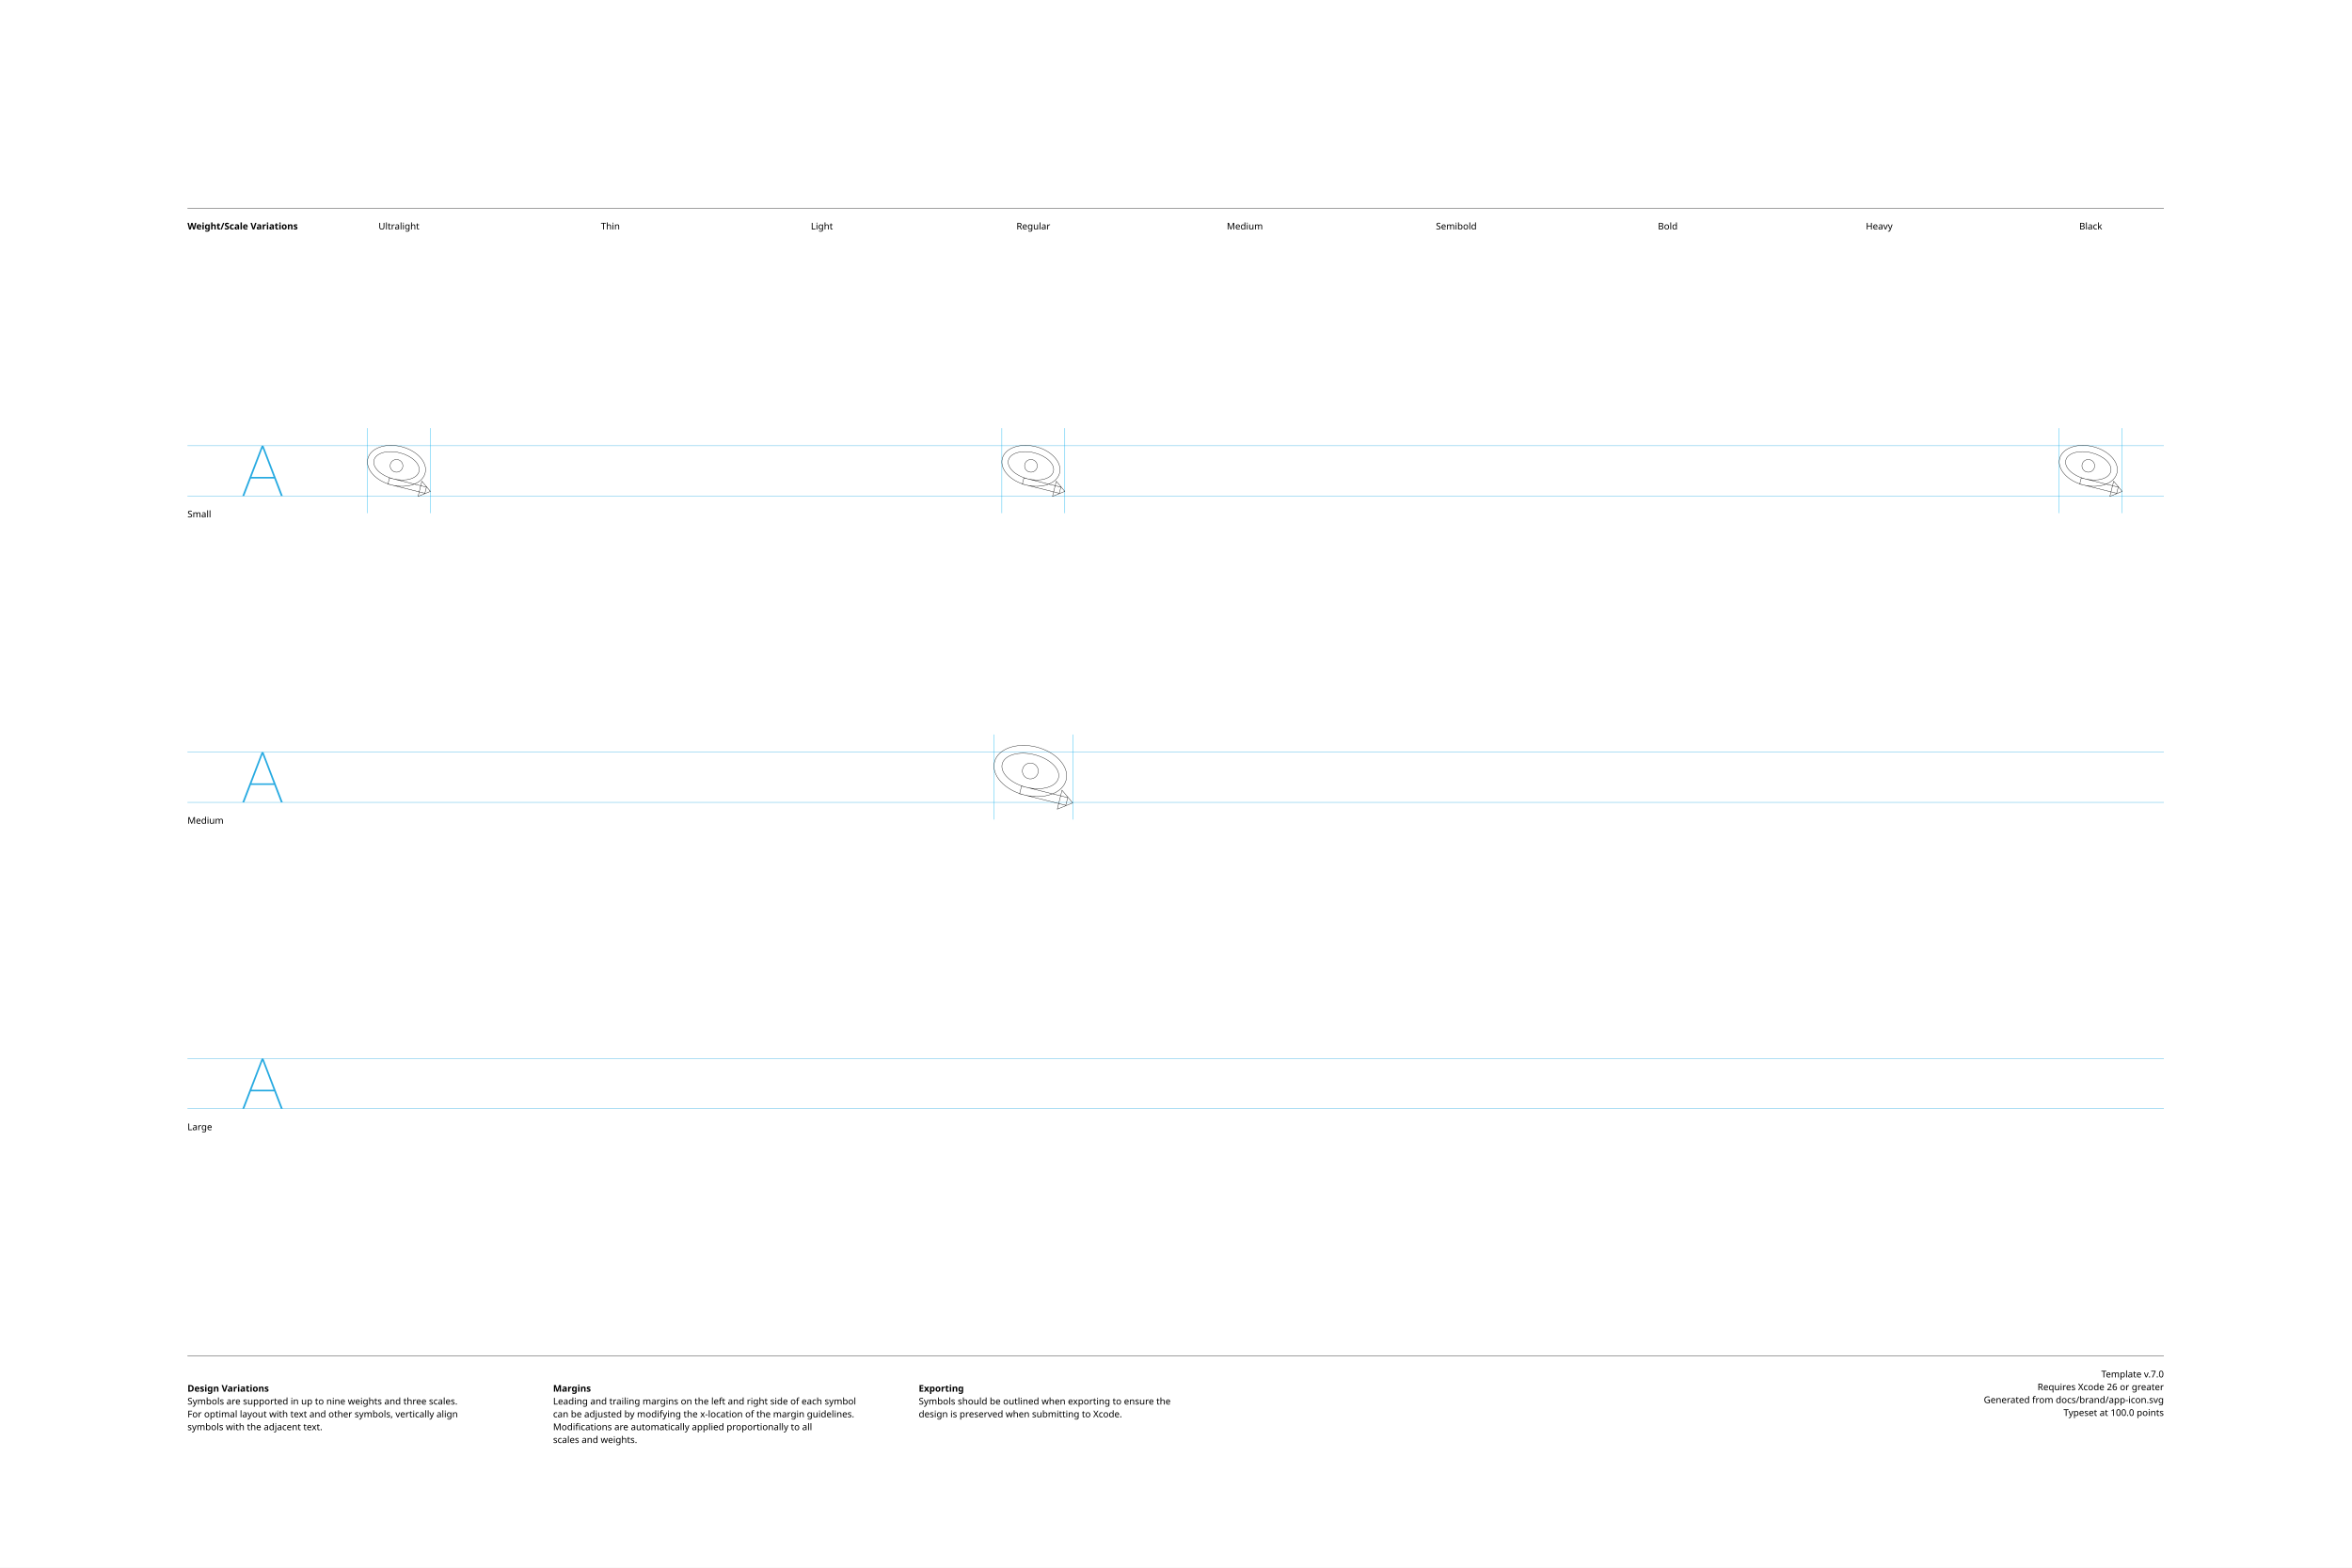
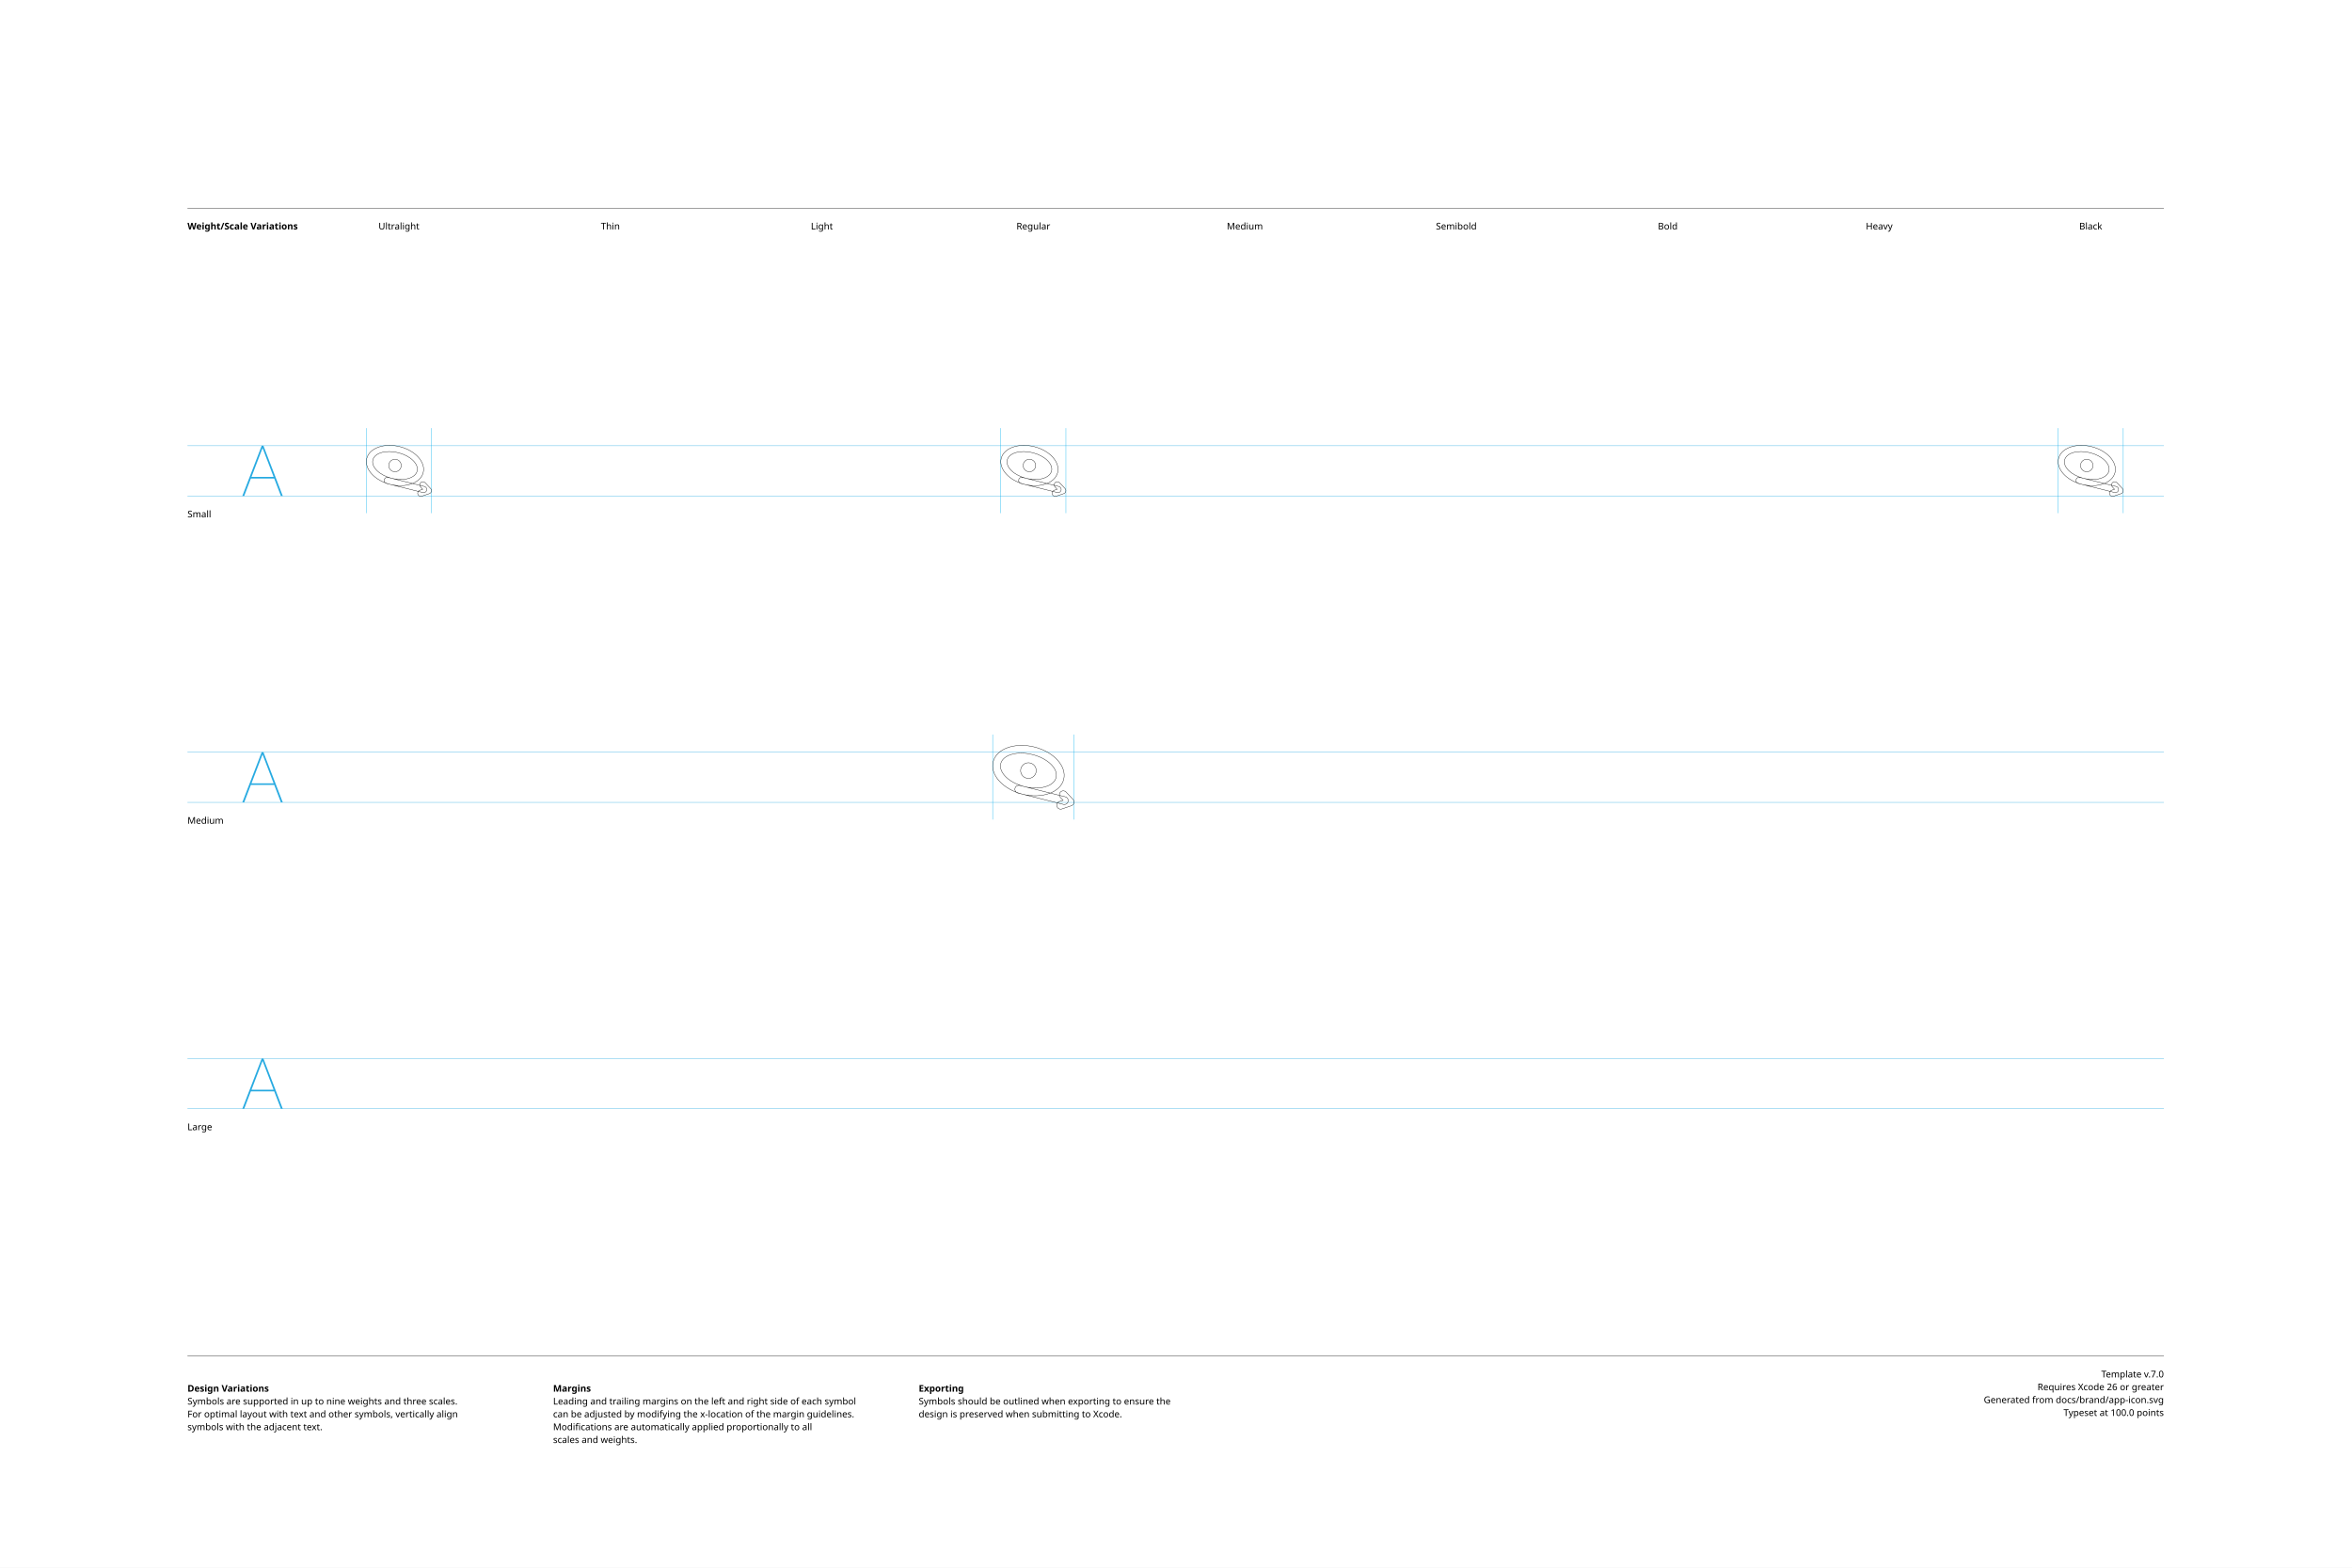
<svg xmlns="http://www.w3.org/2000/svg" version="1.1" viewBox="0 0 3300 2200">
  <style>.defaults {-sfsymbols-variable-value-mode:color;-sfsymbols-draw-reverses-motion-groups:true}

.monochrome-0 {-sfsymbols-motion-group:0;-sfsymbols-layer-tags:564789760d3a318d}

.multicolor-0:tintColor {-sfsymbols-motion-group:0;-sfsymbols-layer-tags:564789760d3a318d}

.hierarchical-0:primary {-sfsymbols-motion-group:0;-sfsymbols-layer-tags:564789760d3a318d}

.SFSymbolsPreviewWireframe {fill:none;opacity:1.0;stroke:black;stroke-width:0.5}
</style>
  <g id="Notes">
    <rect height="2200" id="artboard" style="fill:white;opacity:1" width="3300" x="0" y="0" />
    <line style="fill:none;stroke:black;opacity:1;stroke-width:0.5;" x1="263" x2="3036" y1="292" y2="292" />
    <text style="stroke:none;fill:black;font-family:sans-serif;font-size:13;font-weight:bold;" transform="matrix(1 0 0 1 263 322)">Weight/Scale Variations</text>
    <text style="stroke:none;fill:black;font-family:sans-serif;font-size:13;text-anchor:middle;" transform="matrix(1 0 0 1 559.711 322)">Ultralight</text>
    <text style="stroke:none;fill:black;font-family:sans-serif;font-size:13;text-anchor:middle;" transform="matrix(1 0 0 1 856.422 322)">Thin</text>
    <text style="stroke:none;fill:black;font-family:sans-serif;font-size:13;text-anchor:middle;" transform="matrix(1 0 0 1 1153.13 322)">Light</text>
    <text style="stroke:none;fill:black;font-family:sans-serif;font-size:13;text-anchor:middle;" transform="matrix(1 0 0 1 1449.84 322)">Regular</text>
    <text style="stroke:none;fill:black;font-family:sans-serif;font-size:13;text-anchor:middle;" transform="matrix(1 0 0 1 1746.56 322)">Medium</text>
    <text style="stroke:none;fill:black;font-family:sans-serif;font-size:13;text-anchor:middle;" transform="matrix(1 0 0 1 2043.27 322)">Semibold</text>
    <text style="stroke:none;fill:black;font-family:sans-serif;font-size:13;text-anchor:middle;" transform="matrix(1 0 0 1 2339.98 322)">Bold</text>
    <text style="stroke:none;fill:black;font-family:sans-serif;font-size:13;text-anchor:middle;" transform="matrix(1 0 0 1 2636.69 322)">Heavy</text>
    <text style="stroke:none;fill:black;font-family:sans-serif;font-size:13;text-anchor:middle;" transform="matrix(1 0 0 1 2933.4 322)">Black</text>
    <line style="fill:none;stroke:black;opacity:1;stroke-width:0.5;" x1="263" x2="3036" y1="1903" y2="1903" />
    <text style="stroke:none;fill:black;font-family:sans-serif;font-size:13;font-weight:bold;" transform="matrix(1 0 0 1 263 1953)">Design Variations</text>
    <text style="stroke:none;fill:black;font-family:sans-serif;font-size:13;" transform="matrix(1 0 0 1 263 1971)">Symbols are supported in up to nine weights and three scales.</text>
    <text style="stroke:none;fill:black;font-family:sans-serif;font-size:13;" transform="matrix(1 0 0 1 263 1989)">For optimal layout with text and other symbols, vertically align</text>
    <text style="stroke:none;fill:black;font-family:sans-serif;font-size:13;" transform="matrix(1 0 0 1 263 2007)">symbols with the adjacent text.</text>
    <text style="stroke:none;fill:black;font-family:sans-serif;font-size:13;font-weight:bold;" transform="matrix(1 0 0 1 776 1953)">Margins</text>
    <text style="stroke:none;fill:black;font-family:sans-serif;font-size:13;" transform="matrix(1 0 0 1 776 1971)">Leading and trailing margins on the left and right side of each symbol</text>
    <text style="stroke:none;fill:black;font-family:sans-serif;font-size:13;" transform="matrix(1 0 0 1 776 1989)">can be adjusted by modifying the x-location of the margin guidelines.</text>
    <text style="stroke:none;fill:black;font-family:sans-serif;font-size:13;" transform="matrix(1 0 0 1 776 2007)">Modifications are automatically applied proportionally to all</text>
    <text style="stroke:none;fill:black;font-family:sans-serif;font-size:13;" transform="matrix(1 0 0 1 776 2025)">scales and weights.</text>
    <text style="stroke:none;fill:black;font-family:sans-serif;font-size:13;font-weight:bold;" transform="matrix(1 0 0 1 1289 1953)">Exporting</text>
    <text style="stroke:none;fill:black;font-family:sans-serif;font-size:13;" transform="matrix(1 0 0 1 1289 1971)">Symbols should be outlined when exporting to ensure the</text>
    <text style="stroke:none;fill:black;font-family:sans-serif;font-size:13;" transform="matrix(1 0 0 1 1289 1989)">design is preserved when submitting to Xcode.</text>
    <text id="template-version" style="stroke:none;fill:black;font-family:sans-serif;font-size:13;text-anchor:end;" transform="matrix(1 0 0 1 3036 1933)">Template v.7.0</text>
    <text style="stroke:none;fill:black;font-family:sans-serif;font-size:13;text-anchor:end;" transform="matrix(1 0 0 1 3036 1951)">Requires Xcode 26 or greater</text>
    <text id="descriptive-name" style="stroke:none;fill:black;font-family:sans-serif;font-size:13;text-anchor:end;" transform="matrix(1 0 0 1 3036 1969)">Generated from docs/brand/app-icon.svg</text>
    <text style="stroke:none;fill:black;font-family:sans-serif;font-size:13;text-anchor:end;" transform="matrix(1 0 0 1 3036 1987)">Typeset at 100.0 points</text>
    <text style="stroke:none;fill:black;font-family:sans-serif;font-size:13;" transform="matrix(1 0 0 1 263 726)">Small</text>
    <text style="stroke:none;fill:black;font-family:sans-serif;font-size:13;" transform="matrix(1 0 0 1 263 1156)">Medium</text>
    <text style="stroke:none;fill:black;font-family:sans-serif;font-size:13;" transform="matrix(1 0 0 1 263 1586)">Large</text>
  </g>
  <g id="Guides">
    <g id="H-reference" style="fill:#27AAE1;stroke:none;" transform="matrix(1 0 0 1 339 696)">
      <path d="M0.994 0L3.638 0L29.328-67.132L30.03-67.132L30.03-70.459L28.123-70.459ZM11.688-24.48L46.981-24.48L46.231-26.729L12.438-26.729ZM55.12 0L57.764 0L30.638-70.459L29.433-70.459L29.433-67.132Z" />
    </g>
    <line id="Baseline-S" style="fill:none;stroke:#27AAE1;opacity:1;stroke-width:0.5;" x1="263" x2="3036" y1="696" y2="696" />
    <line id="Capline-S" style="fill:none;stroke:#27AAE1;opacity:1;stroke-width:0.5;" x1="263" x2="3036" y1="625.541" y2="625.541" />
    <g id="H-reference" style="fill:#27AAE1;stroke:none;" transform="matrix(1 0 0 1 339 1126)">
      <path d="M0.994 0L3.638 0L29.328-67.132L30.03-67.132L30.03-70.459L28.123-70.459ZM11.688-24.48L46.981-24.48L46.231-26.729L12.438-26.729ZM55.12 0L57.764 0L30.638-70.459L29.433-70.459L29.433-67.132Z" />
    </g>
    <line id="Baseline-M" style="fill:none;stroke:#27AAE1;opacity:1;stroke-width:0.5;" x1="263" x2="3036" y1="1126" y2="1126" />
    <line id="Capline-M" style="fill:none;stroke:#27AAE1;opacity:1;stroke-width:0.5;" x1="263" x2="3036" y1="1055.54" y2="1055.54" />
    <g id="H-reference" style="fill:#27AAE1;stroke:none;" transform="matrix(1 0 0 1 339 1556)">
      <path d="M0.994 0L3.638 0L29.328-67.132L30.03-67.132L30.03-70.459L28.123-70.459ZM11.688-24.48L46.981-24.48L46.231-26.729L12.438-26.729ZM55.12 0L57.764 0L30.638-70.459L29.433-70.459L29.433-67.132Z" />
    </g>
    <line id="Baseline-L" style="fill:none;stroke:#27AAE1;opacity:1;stroke-width:0.5;" x1="263" x2="3036" y1="1556" y2="1556" />
    <line id="Capline-L" style="fill:none;stroke:#27AAE1;opacity:1;stroke-width:0.5;" x1="263" x2="3036" y1="1485.54" y2="1485.54" />
-     <line id="right-margin-Regular-M" style="fill:none;stroke:#00AEEF;stroke-width:0.5;opacity:1.0;" x1="1505.06" x2="1505.06" y1="1030.79" y2="1150.12" />
-     <line id="left-margin-Regular-M" style="fill:none;stroke:#00AEEF;stroke-width:0.5;opacity:1.0;" x1="1394.63" x2="1394.63" y1="1030.79" y2="1150.12" />
-     <line id="right-margin-Black-S" style="fill:none;stroke:#00AEEF;stroke-width:0.5;opacity:1.0;" x1="2977.572" x2="2977.572" y1="600.785" y2="720.121" />
-     <line id="left-margin-Black-S" style="fill:none;stroke:#00AEEF;stroke-width:0.5;opacity:1.0;" x1="2889.228" x2="2889.228" y1="600.785" y2="720.121" />
-     <line id="right-margin-Regular-S" style="fill:none;stroke:#00AEEF;stroke-width:0.5;opacity:1.0;" x1="1494.017" x2="1494.017" y1="600.785" y2="720.121" />
-     <line id="left-margin-Regular-S" style="fill:none;stroke:#00AEEF;stroke-width:0.5;opacity:1.0;" x1="1405.673" x2="1405.673" y1="600.785" y2="720.121" />
-     <line id="right-margin-Ultralight-S" style="fill:none;stroke:#00AEEF;stroke-width:0.5;opacity:1.0;" x1="603.883" x2="603.883" y1="600.785" y2="720.121" />
-     <line id="left-margin-Ultralight-S" style="fill:none;stroke:#00AEEF;stroke-width:0.5;opacity:1.0;" x1="515.539" x2="515.539" y1="600.785" y2="720.121" />
+     <line id="right-margin-Regular-M" style="fill:none;stroke:#00AEEF;stroke-width:0.5;opacity:1.0;" x1="1506.942" x2="1506.942" y1="1030.79" y2="1150.12" />
+     <line id="left-margin-Regular-M" style="fill:none;stroke:#00AEEF;stroke-width:0.5;opacity:1.0;" x1="1392.748" x2="1392.748" y1="1030.79" y2="1150.12" />
+     <line id="right-margin-Black-S" style="fill:none;stroke:#00AEEF;stroke-width:0.5;opacity:1.0;" x1="2979.077" x2="2979.077" y1="600.785" y2="720.121" />
+     <line id="left-margin-Black-S" style="fill:none;stroke:#00AEEF;stroke-width:0.5;opacity:1.0;" x1="2887.723" x2="2887.723" y1="600.785" y2="720.121" />
+     <line id="right-margin-Regular-S" style="fill:none;stroke:#00AEEF;stroke-width:0.5;opacity:1.0;" x1="1495.522" x2="1495.522" y1="600.785" y2="720.121" />
+     <line id="left-margin-Regular-S" style="fill:none;stroke:#00AEEF;stroke-width:0.5;opacity:1.0;" x1="1404.168" x2="1404.168" y1="600.785" y2="720.121" />
+     <line id="right-margin-Ultralight-S" style="fill:none;stroke:#00AEEF;stroke-width:0.5;opacity:1.0;" x1="605.388" x2="605.388" y1="600.785" y2="720.121" />
+     <line id="left-margin-Ultralight-S" style="fill:none;stroke:#00AEEF;stroke-width:0.5;opacity:1.0;" x1="514.034" x2="514.034" y1="600.785" y2="720.121" />
  </g>
  <g id="Symbols">
-     <g id="Regular-M" transform="matrix(1 0 0 1 1394.63 1126)">
-       <path class="monochrome-0 multicolor-0:tintColor hierarchical-0:primary SFSymbolsPreviewWireframe" d="M101.268 -31.52C96.632 -12.929 70.361 -3.471 42.589 -10.395C14.816 -17.32 -3.94 -38.004 0.696 -56.596C5.331 -75.187 31.602 -84.645 59.375 -77.72C87.147 -70.796 105.903 -50.111 101.268 -31.52ZM90.462 -34.214C93.61 -46.838 78.485 -61.479 56.681 -66.915C34.876 -72.352 14.648 -66.525 11.501 -53.902C8.353 -41.278 23.478 -26.637 45.283 -21.201C67.087 -15.764 87.315 -21.59 90.462 -34.214ZM61.787 -41.364C60.299 -35.396 54.255 -31.765 48.288 -33.253C42.32 -34.74 38.689 -40.784 40.176 -46.752C41.664 -52.72 47.708 -56.351 53.676 -54.863C59.643 -53.375 63.275 -47.331 61.787 -41.364ZM38.633 -22.858L103.465 -6.694L100.771 4.111L35.939 -12.053ZM110.43 0.781L88.828 9.52L95.46 -17.077Z" />
+     <g id="Regular-M" transform="matrix(1 0 0 1 1392.748 1126)">
+       <path class="monochrome-0 multicolor-0:tintColor hierarchical-0:primary SFSymbolsPreviewWireframe" d="M99.693 -32.266C95.13 -13.965 69.268 -4.654 41.928 -11.471C14.589 -18.287 -3.875 -38.649 0.688 -56.951C5.251 -75.253 31.113 -84.563 58.453 -77.747C85.792 -70.93 104.256 -50.568 99.693 -32.266ZM89.056 -34.918C92.154 -47.345 77.265 -61.758 55.8 -67.11C34.336 -72.461 14.423 -66.726 11.325 -54.299C8.226 -41.872 23.115 -27.459 44.58 -22.107C66.045 -16.756 85.957 -22.491 89.056 -34.918ZM60.827 -41.957C59.362 -36.082 53.413 -32.507 47.538 -33.972C41.664 -35.436 38.089 -41.386 39.553 -47.261C41.018 -53.135 46.968 -56.71 52.842 -55.245C58.717 -53.781 62.292 -47.831 60.827 -41.957ZM38.034 -23.74L101.856 -7.827C104.793 -7.095 106.58 -4.12 105.848 -1.183C105.116 1.755 102.141 3.542 99.204 2.81L35.382 -13.103C32.445 -13.835 30.658 -16.81 31.39 -19.747C32.122 -22.684 35.097 -24.472 38.034 -23.74ZM103.084 -14.445L112.703 -4.225C113.982 -2.867 114.482 -0.952 114.03 0.857C113.579 2.667 112.239 4.123 110.472 4.722L97.181 9.23C94.314 10.202 91.202 8.667 90.23 5.8C89.258 2.933 90.793 -0.179 93.66 -1.152L98.877 -2.921L95.101 -6.932C93.027 -9.136 93.132 -12.605 95.336 -14.68C97.541 -16.755 101.009 -16.65 103.084 -14.445Z" />
    </g>
-     <g id="Black-S" transform="matrix(1 0 0 1 2889.228 696)">
-       <path class="monochrome-0 multicolor-0:tintColor hierarchical-0:primary SFSymbolsPreviewWireframe" d="M81.014 -32.262C77.306 -17.389 56.289 -9.823 34.071 -15.362C11.853 -20.902 -3.152 -37.449 0.556 -52.322C4.265 -67.195 25.282 -74.762 47.5 -69.222C69.718 -63.683 84.722 -47.135 81.014 -32.262ZM72.37 -34.417C74.888 -44.516 62.788 -56.229 45.345 -60.578C27.901 -64.927 11.719 -60.266 9.201 -50.167C6.683 -40.068 18.782 -28.356 36.226 -24.006C53.67 -19.657 69.852 -24.318 72.37 -34.417ZM49.43 -40.137C48.239 -35.363 43.404 -32.458 38.63 -33.648C33.856 -34.838 30.951 -39.673 32.141 -44.447C33.331 -49.222 38.167 -52.127 42.941 -50.936C47.715 -49.746 50.62 -44.911 49.43 -40.137ZM30.907 -25.333L82.772 -12.401L80.617 -3.757L28.751 -16.688ZM88.344 -6.421L71.062 0.57L76.368 -20.708Z" />
+     <g id="Black-S" transform="matrix(1 0 0 1 2887.723 696)">
+       <path class="monochrome-0 multicolor-0:tintColor hierarchical-0:primary SFSymbolsPreviewWireframe" d="M79.754 -32.859C76.104 -18.218 55.414 -10.769 33.542 -16.222C11.671 -21.676 -3.1 -37.965 0.55 -52.607C4.201 -67.248 24.89 -74.696 46.762 -69.243C68.634 -63.79 83.405 -47.5 79.754 -32.859ZM71.245 -34.981C73.723 -44.922 61.812 -56.452 44.64 -60.734C27.468 -65.015 11.539 -60.427 9.06 -50.485C6.581 -40.543 18.492 -29.013 35.664 -24.732C52.836 -20.45 68.766 -25.039 71.245 -34.981ZM48.662 -40.611C47.49 -35.911 42.73 -33.052 38.031 -34.223C33.331 -35.395 30.471 -40.155 31.643 -44.854C32.814 -49.554 37.574 -52.414 42.274 -51.242C46.974 -50.071 49.834 -45.311 48.662 -40.611ZM30.428 -26.038L81.485 -13.308C83.834 -12.722 85.264 -10.342 84.678 -7.992C84.093 -5.642 81.713 -4.212 79.363 -4.798L28.306 -17.528C25.956 -18.114 24.526 -20.494 25.112 -22.844C25.698 -25.193 28.078 -26.623 30.428 -26.038ZM82.467 -18.602L90.163 -10.426C91.185 -9.34 91.585 -7.808 91.224 -6.36C90.863 -4.912 89.791 -3.747 88.378 -3.268L77.745 0.338C75.452 1.116 72.962 -0.113 72.184 -2.406C71.406 -4.699 72.635 -7.189 74.928 -7.967L79.101 -9.383L76.081 -12.591C74.421 -14.355 74.505 -17.13 76.269 -18.79C78.032 -20.45 80.808 -20.366 82.467 -18.602Z" />
    </g>
-     <g id="Regular-S" transform="matrix(1 0 0 1 1405.673 696)">
-       <path class="monochrome-0 multicolor-0:tintColor hierarchical-0:primary SFSymbolsPreviewWireframe" d="M81.014 -32.262C77.306 -17.389 56.289 -9.823 34.071 -15.362C11.853 -20.902 -3.152 -37.449 0.556 -52.322C4.265 -67.195 25.282 -74.762 47.5 -69.222C69.718 -63.683 84.722 -47.135 81.014 -32.262ZM72.37 -34.417C74.888 -44.516 62.788 -56.229 45.345 -60.578C27.901 -64.927 11.719 -60.266 9.201 -50.167C6.683 -40.068 18.782 -28.356 36.226 -24.006C53.67 -19.657 69.852 -24.318 72.37 -34.417ZM49.43 -40.137C48.239 -35.363 43.404 -32.458 38.63 -33.648C33.856 -34.838 30.951 -39.673 32.141 -44.447C33.331 -49.222 38.167 -52.127 42.941 -50.936C47.715 -49.746 50.62 -44.911 49.43 -40.137ZM30.907 -25.333L82.772 -12.401L80.617 -3.757L28.751 -16.688ZM88.344 -6.421L71.062 0.57L76.368 -20.708Z" />
+     <g id="Regular-S" transform="matrix(1 0 0 1 1404.168 696)">
+       <path class="monochrome-0 multicolor-0:tintColor hierarchical-0:primary SFSymbolsPreviewWireframe" d="M79.754 -32.859C76.104 -18.218 55.414 -10.769 33.542 -16.222C11.671 -21.676 -3.1 -37.965 0.55 -52.607C4.201 -67.248 24.89 -74.696 46.762 -69.243C68.634 -63.79 83.405 -47.5 79.754 -32.859ZM71.245 -34.981C73.723 -44.922 61.812 -56.452 44.64 -60.734C27.468 -65.015 11.539 -60.427 9.06 -50.485C6.581 -40.543 18.492 -29.013 35.664 -24.732C52.836 -20.45 68.766 -25.039 71.245 -34.981ZM48.662 -40.611C47.49 -35.911 42.73 -33.052 38.031 -34.223C33.331 -35.395 30.471 -40.155 31.643 -44.854C32.814 -49.554 37.574 -52.414 42.274 -51.242C46.974 -50.071 49.834 -45.311 48.662 -40.611ZM30.428 -26.038L81.485 -13.308C83.834 -12.722 85.264 -10.342 84.678 -7.992C84.093 -5.642 81.713 -4.212 79.363 -4.798L28.306 -17.528C25.956 -18.114 24.526 -20.494 25.112 -22.844C25.698 -25.193 28.078 -26.623 30.428 -26.038ZM82.467 -18.602L90.163 -10.426C91.185 -9.34 91.585 -7.808 91.224 -6.36C90.863 -4.912 89.791 -3.747 88.378 -3.268L77.745 0.338C75.452 1.116 72.962 -0.113 72.184 -2.406C71.406 -4.699 72.635 -7.189 74.928 -7.967L79.101 -9.383L76.081 -12.591C74.421 -14.355 74.505 -17.13 76.269 -18.79C78.032 -20.45 80.808 -20.366 82.467 -18.602Z" />
    </g>
-     <g id="Ultralight-S" transform="matrix(1 0 0 1 515.539 696)">
-       <path class="monochrome-0 multicolor-0:tintColor hierarchical-0:primary SFSymbolsPreviewWireframe" d="M81.014 -32.262C77.306 -17.389 56.289 -9.823 34.071 -15.362C11.853 -20.902 -3.152 -37.449 0.556 -52.322C4.265 -67.195 25.282 -74.762 47.5 -69.222C69.718 -63.683 84.722 -47.135 81.014 -32.262ZM72.37 -34.417C74.888 -44.516 62.788 -56.229 45.345 -60.578C27.901 -64.927 11.719 -60.266 9.201 -50.167C6.683 -40.068 18.782 -28.356 36.226 -24.006C53.67 -19.657 69.852 -24.318 72.37 -34.417ZM49.43 -40.137C48.239 -35.363 43.404 -32.458 38.63 -33.648C33.856 -34.838 30.951 -39.673 32.141 -44.447C33.331 -49.222 38.167 -52.127 42.941 -50.936C47.715 -49.746 50.62 -44.911 49.43 -40.137ZM30.907 -25.333L82.772 -12.401L80.617 -3.757L28.751 -16.688ZM88.344 -6.421L71.062 0.57L76.368 -20.708Z" />
+     <g id="Ultralight-S" transform="matrix(1 0 0 1 514.034 696)">
+       <path class="monochrome-0 multicolor-0:tintColor hierarchical-0:primary SFSymbolsPreviewWireframe" d="M79.754 -32.859C76.104 -18.218 55.414 -10.769 33.542 -16.222C11.671 -21.676 -3.1 -37.965 0.55 -52.607C4.201 -67.248 24.89 -74.696 46.762 -69.243C68.634 -63.79 83.405 -47.5 79.754 -32.859ZM71.245 -34.981C73.723 -44.922 61.812 -56.452 44.64 -60.734C27.468 -65.015 11.539 -60.427 9.06 -50.485C6.581 -40.543 18.492 -29.013 35.664 -24.732C52.836 -20.45 68.766 -25.039 71.245 -34.981ZM48.662 -40.611C47.49 -35.911 42.73 -33.052 38.031 -34.223C33.331 -35.395 30.471 -40.155 31.643 -44.854C32.814 -49.554 37.574 -52.414 42.274 -51.242C46.974 -50.071 49.834 -45.311 48.662 -40.611ZM30.428 -26.038L81.485 -13.308C83.834 -12.722 85.264 -10.342 84.678 -7.992C84.093 -5.642 81.713 -4.212 79.363 -4.798L28.306 -17.528C25.956 -18.114 24.526 -20.494 25.112 -22.844C25.698 -25.193 28.078 -26.623 30.428 -26.038ZM82.467 -18.602L90.163 -10.426C91.185 -9.34 91.585 -7.808 91.224 -6.36C90.863 -4.912 89.791 -3.747 88.378 -3.268L77.745 0.338C75.452 1.116 72.962 -0.113 72.184 -2.406C71.406 -4.699 72.635 -7.189 74.928 -7.967L79.101 -9.383L76.081 -12.591C74.421 -14.355 74.505 -17.13 76.269 -18.79C78.032 -20.45 80.808 -20.366 82.467 -18.602Z" />
    </g>
  </g>
</svg>
